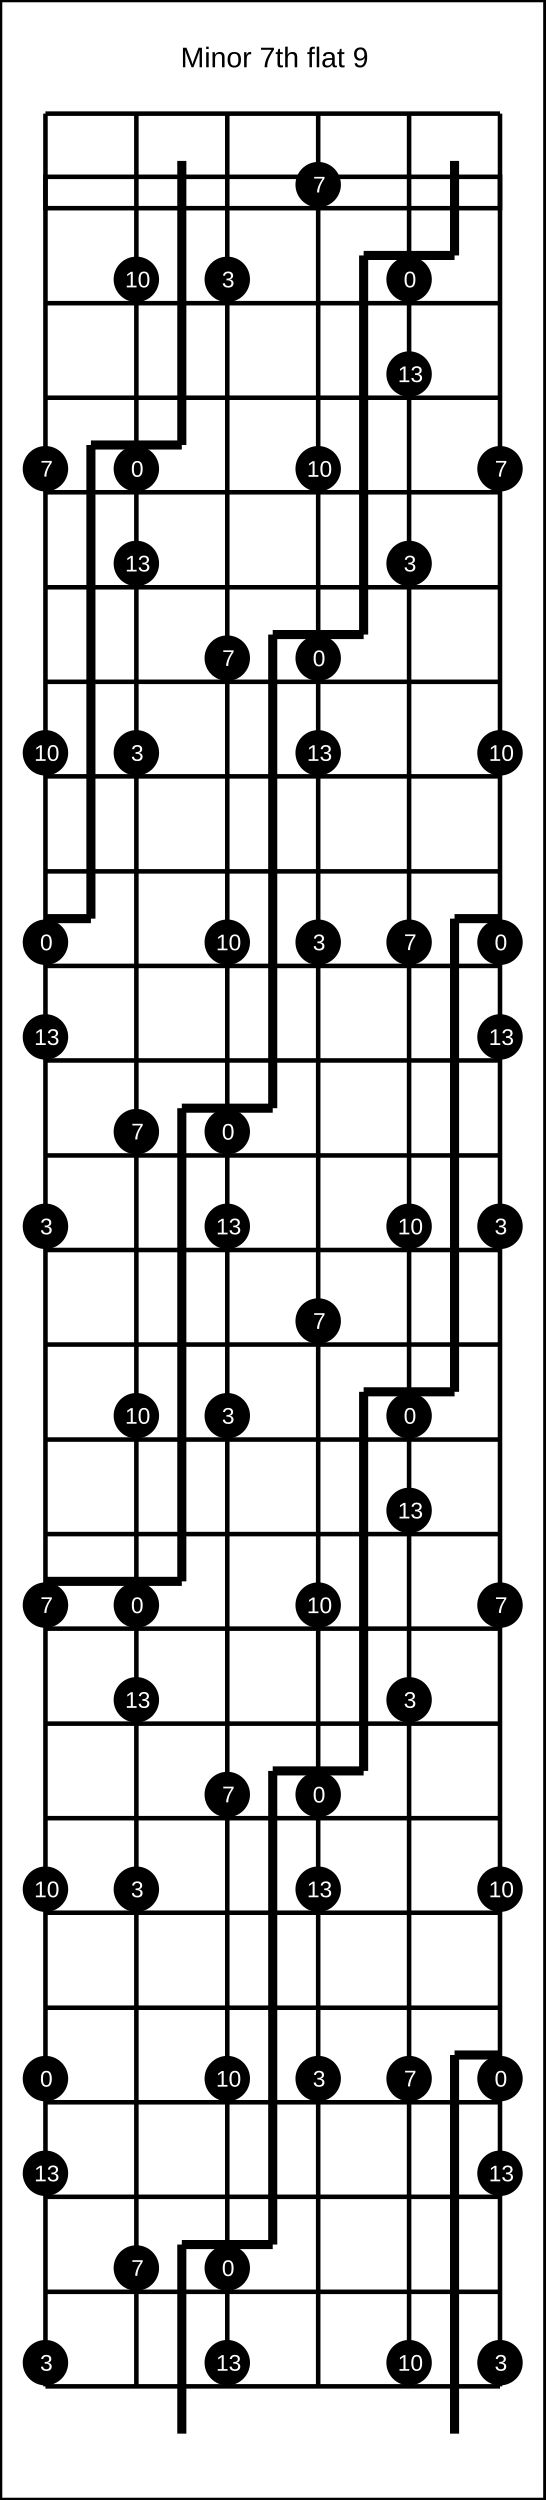
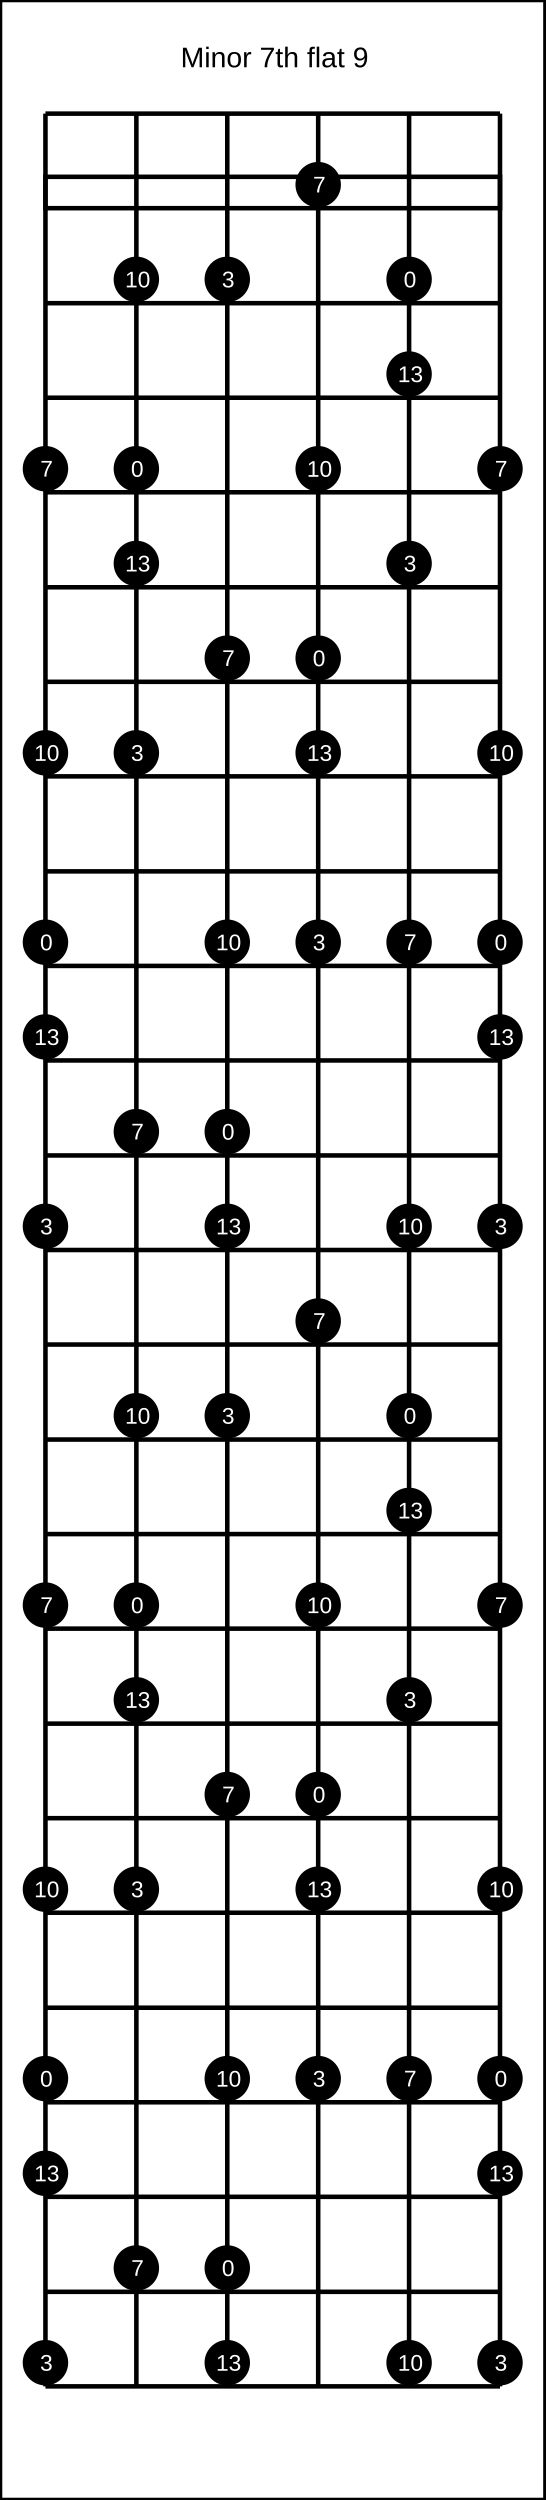
<svg xmlns="http://www.w3.org/2000/svg" xmlns:xlink="http://www.w3.org/1999/xlink" width="240pt" height="1100pt" viewBox="0 0 240 1100" version="1.1">
  <defs>
    <g>
      <symbol overflow="visible" id="glyph0-0">
        <path style="stroke:none;" d="M 1.25 -8.594 L 8.125 -8.594 L 8.125 0 L 1.25 0 Z M 1.719 -8.141 L 1.719 -0.469 L 7.656 -0.469 L 7.656 -8.141 Z M 1.719 -8.141 " />
      </symbol>
      <symbol overflow="visible" id="glyph0-1">
        <path style="stroke:none;" d="M 8.344 0 L 8.344 -5.734 C 8.344 -6.367 8.359 -6.977 8.391 -7.562 C 8.191 -6.832 8.016 -6.266 7.859 -5.859 L 5.641 0 L 4.812 0 L 2.562 -5.859 L 2.219 -6.891 L 2.016 -7.562 L 2.031 -6.891 L 2.062 -5.734 L 2.062 0 L 1.031 0 L 1.031 -8.594 L 2.562 -8.594 L 4.844 -2.641 C 4.926 -2.398 5.004 -2.141 5.078 -1.859 C 5.148 -1.586 5.203 -1.391 5.234 -1.266 C 5.266 -1.43 5.332 -1.68 5.438 -2.016 C 5.539 -2.348 5.609 -2.555 5.641 -2.641 L 7.891 -8.594 L 9.391 -8.594 L 9.391 0 Z M 8.344 0 " />
      </symbol>
      <symbol overflow="visible" id="glyph0-2">
        <path style="stroke:none;" d="M 0.844 -8.016 L 0.844 -9.062 L 1.938 -9.062 L 1.938 -8.016 Z M 0.844 0 L 0.844 -6.609 L 1.938 -6.609 L 1.938 0 Z M 0.844 0 " />
      </symbol>
      <symbol overflow="visible" id="glyph0-3">
        <path style="stroke:none;" d="M 5.031 0 L 5.031 -4.188 C 5.031 -4.625 4.988 -4.961 4.906 -5.203 C 4.82 -5.441 4.688 -5.613 4.5 -5.719 C 4.312 -5.82 4.035 -5.875 3.672 -5.875 C 3.141 -5.875 2.723 -5.691 2.422 -5.328 C 2.117 -4.973 1.969 -4.473 1.969 -3.828 L 1.969 0 L 0.859 0 L 0.859 -5.188 C 0.859 -5.957 0.848 -6.43 0.828 -6.609 L 1.875 -6.609 C 1.875 -6.586 1.875 -6.531 1.875 -6.438 C 1.883 -6.352 1.891 -6.25 1.891 -6.125 C 1.898 -6.008 1.91 -5.789 1.922 -5.469 L 1.938 -5.469 C 2.188 -5.926 2.477 -6.25 2.812 -6.438 C 3.145 -6.625 3.555 -6.719 4.047 -6.719 C 4.773 -6.719 5.305 -6.535 5.641 -6.172 C 5.973 -5.816 6.141 -5.227 6.141 -4.406 L 6.141 0 Z M 5.031 0 " />
      </symbol>
      <symbol overflow="visible" id="glyph0-4">
        <path style="stroke:none;" d="M 6.422 -3.312 C 6.422 -2.156 6.164 -1.289 5.656 -0.719 C 5.156 -0.156 4.422 0.125 3.453 0.125 C 2.484 0.125 1.754 -0.164 1.266 -0.75 C 0.773 -1.344 0.531 -2.195 0.531 -3.312 C 0.531 -5.582 1.516 -6.719 3.484 -6.719 C 4.492 -6.719 5.234 -6.441 5.703 -5.891 C 6.18 -5.336 6.422 -4.477 6.422 -3.312 Z M 5.281 -3.312 C 5.281 -4.219 5.145 -4.879 4.875 -5.297 C 4.602 -5.711 4.145 -5.922 3.5 -5.922 C 2.863 -5.922 2.398 -5.707 2.109 -5.281 C 1.816 -4.863 1.672 -4.207 1.672 -3.312 C 1.672 -2.438 1.812 -1.781 2.094 -1.344 C 2.383 -0.906 2.832 -0.688 3.438 -0.688 C 4.094 -0.688 4.562 -0.895 4.844 -1.312 C 5.133 -1.738 5.281 -2.406 5.281 -3.312 Z M 5.281 -3.312 " />
      </symbol>
      <symbol overflow="visible" id="glyph0-5">
        <path style="stroke:none;" d="M 0.859 0 L 0.859 -5.062 C 0.859 -5.531 0.848 -6.047 0.828 -6.609 L 1.875 -6.609 C 1.906 -5.859 1.922 -5.406 1.922 -5.25 L 1.938 -5.25 C 2.113 -5.82 2.316 -6.207 2.547 -6.406 C 2.773 -6.613 3.098 -6.719 3.516 -6.719 C 3.66 -6.719 3.805 -6.703 3.953 -6.672 L 3.953 -5.656 C 3.805 -5.695 3.613 -5.719 3.375 -5.719 C 2.914 -5.719 2.566 -5.52 2.328 -5.125 C 2.086 -4.738 1.969 -4.176 1.969 -3.438 L 1.969 0 Z M 0.859 0 " />
      </symbol>
      <symbol overflow="visible" id="glyph0-6">
        <path style="stroke:none;" d="" />
      </symbol>
      <symbol overflow="visible" id="glyph0-7">
        <path style="stroke:none;" d="M 6.328 -7.703 C 5.441 -6.359 4.816 -5.305 4.453 -4.547 C 4.098 -3.785 3.828 -3.035 3.641 -2.297 C 3.461 -1.555 3.375 -0.789 3.375 0 L 2.234 0 C 2.234 -1.094 2.461 -2.25 2.922 -3.469 C 3.391 -4.688 4.172 -6.086 5.266 -7.672 L 0.641 -7.672 L 0.641 -8.594 L 6.328 -8.594 Z M 6.328 -7.703 " />
      </symbol>
      <symbol overflow="visible" id="glyph0-8">
        <path style="stroke:none;" d="M 3.375 -0.047 C 3.02 0.047 2.648 0.094 2.266 0.094 C 1.391 0.094 0.953 -0.398 0.953 -1.391 L 0.953 -5.797 L 0.188 -5.797 L 0.188 -6.609 L 1 -6.609 L 1.312 -8.078 L 2.047 -8.078 L 2.047 -6.609 L 3.266 -6.609 L 3.266 -5.797 L 2.047 -5.797 L 2.047 -1.641 C 2.047 -1.316 2.098 -1.094 2.203 -0.969 C 2.305 -0.844 2.488 -0.781 2.75 -0.781 C 2.895 -0.781 3.102 -0.805 3.375 -0.859 Z M 3.375 -0.047 " />
      </symbol>
      <symbol overflow="visible" id="glyph0-9">
        <path style="stroke:none;" d="M 1.938 -5.469 C 2.164 -5.906 2.445 -6.223 2.781 -6.422 C 3.113 -6.617 3.535 -6.719 4.047 -6.719 C 4.766 -6.719 5.289 -6.539 5.625 -6.188 C 5.969 -5.832 6.141 -5.238 6.141 -4.406 L 6.141 0 L 5.031 0 L 5.031 -4.188 C 5.031 -4.656 4.988 -5 4.906 -5.219 C 4.82 -5.445 4.68 -5.613 4.484 -5.719 C 4.285 -5.82 4.016 -5.875 3.672 -5.875 C 3.16 -5.875 2.75 -5.691 2.438 -5.328 C 2.125 -4.973 1.969 -4.492 1.969 -3.891 L 1.969 0 L 0.859 0 L 0.859 -9.062 L 1.969 -9.062 L 1.969 -6.703 C 1.969 -6.453 1.957 -6.191 1.938 -5.922 C 1.926 -5.66 1.922 -5.508 1.922 -5.469 Z M 1.938 -5.469 " />
      </symbol>
      <symbol overflow="visible" id="glyph0-10">
        <path style="stroke:none;" d="M 2.203 -5.797 L 2.203 0 L 1.109 0 L 1.109 -5.797 L 0.172 -5.797 L 0.172 -6.609 L 1.109 -6.609 L 1.109 -7.344 C 1.109 -7.945 1.238 -8.379 1.5 -8.641 C 1.758 -8.91 2.164 -9.047 2.719 -9.047 C 3.02 -9.047 3.273 -9.02 3.484 -8.969 L 3.484 -8.141 C 3.305 -8.172 3.145 -8.188 3 -8.188 C 2.719 -8.188 2.516 -8.113 2.391 -7.969 C 2.266 -7.82 2.203 -7.566 2.203 -7.203 L 2.203 -6.609 L 3.484 -6.609 L 3.484 -5.797 Z M 2.203 -5.797 " />
      </symbol>
      <symbol overflow="visible" id="glyph0-11">
        <path style="stroke:none;" d="M 0.844 0 L 0.844 -9.062 L 1.938 -9.062 L 1.938 0 Z M 0.844 0 " />
      </symbol>
      <symbol overflow="visible" id="glyph0-12">
        <path style="stroke:none;" d="M 2.531 0.125 C 1.863 0.125 1.363 -0.047 1.031 -0.391 C 0.695 -0.742 0.531 -1.227 0.531 -1.844 C 0.531 -2.531 0.754 -3.055 1.203 -3.422 C 1.648 -3.785 2.375 -3.977 3.375 -4 L 4.859 -4.031 L 4.859 -4.391 C 4.859 -4.922 4.742 -5.301 4.516 -5.531 C 4.297 -5.77 3.941 -5.891 3.453 -5.891 C 2.953 -5.891 2.586 -5.805 2.359 -5.641 C 2.141 -5.473 2.008 -5.207 1.969 -4.844 L 0.828 -4.938 C 1.016 -6.125 1.895 -6.719 3.469 -6.719 C 4.301 -6.719 4.926 -6.523 5.344 -6.141 C 5.758 -5.766 5.969 -5.219 5.969 -4.5 L 5.969 -1.656 C 5.969 -1.332 6.008 -1.086 6.094 -0.922 C 6.188 -0.754 6.352 -0.672 6.594 -0.672 C 6.695 -0.672 6.816 -0.688 6.953 -0.719 L 6.953 -0.031 C 6.672 0.031 6.391 0.062 6.109 0.062 C 5.703 0.062 5.406 -0.039 5.219 -0.25 C 5.031 -0.469 4.926 -0.805 4.906 -1.266 L 4.859 -1.266 C 4.578 -0.754 4.25 -0.395 3.875 -0.188 C 3.508 0.02 3.062 0.125 2.531 0.125 Z M 2.781 -0.703 C 3.176 -0.703 3.531 -0.789 3.844 -0.969 C 4.164 -1.156 4.414 -1.406 4.594 -1.719 C 4.77 -2.039 4.859 -2.375 4.859 -2.719 L 4.859 -3.266 L 3.656 -3.234 C 3.145 -3.223 2.754 -3.172 2.484 -3.078 C 2.223 -2.984 2.02 -2.832 1.875 -2.625 C 1.727 -2.414 1.656 -2.148 1.656 -1.828 C 1.656 -1.461 1.75 -1.18 1.938 -0.984 C 2.133 -0.797 2.414 -0.703 2.781 -0.703 Z M 2.781 -0.703 " />
      </symbol>
      <symbol overflow="visible" id="glyph0-13">
        <path style="stroke:none;" d="M 6.359 -4.469 C 6.359 -3 6.086 -1.863 5.547 -1.062 C 5.016 -0.27 4.25 0.125 3.25 0.125 C 2.57 0.125 2.031 -0.016 1.625 -0.297 C 1.227 -0.578 0.941 -1.035 0.766 -1.672 L 1.812 -1.844 C 2.031 -1.125 2.516 -0.766 3.266 -0.766 C 3.898 -0.766 4.391 -1.055 4.734 -1.641 C 5.078 -2.223 5.258 -3.062 5.281 -4.156 C 5.113 -3.781 4.832 -3.484 4.438 -3.266 C 4.039 -3.047 3.609 -2.938 3.141 -2.938 C 2.367 -2.938 1.75 -3.195 1.281 -3.719 C 0.82 -4.25 0.594 -4.953 0.594 -5.828 C 0.594 -6.734 0.844 -7.441 1.344 -7.953 C 1.844 -8.473 2.547 -8.734 3.453 -8.734 C 4.41 -8.734 5.133 -8.379 5.625 -7.672 C 6.113 -6.961 6.359 -5.895 6.359 -4.469 Z M 5.156 -5.531 C 5.156 -6.227 5 -6.785 4.688 -7.203 C 4.375 -7.629 3.945 -7.844 3.406 -7.844 C 2.883 -7.844 2.469 -7.66 2.156 -7.297 C 1.852 -6.93 1.703 -6.441 1.703 -5.828 C 1.703 -5.203 1.852 -4.707 2.156 -4.344 C 2.469 -3.977 2.883 -3.797 3.406 -3.797 C 3.719 -3.797 4.008 -3.867 4.281 -4.016 C 4.551 -4.16 4.766 -4.363 4.922 -4.625 C 5.078 -4.895 5.156 -5.195 5.156 -5.531 Z M 5.156 -5.531 " />
      </symbol>
      <symbol overflow="visible" id="glyph1-0">
        <path style="stroke:none;" d="M 1 -6.875 L 6.5 -6.875 L 6.5 0 L 1 0 Z M 1.375 -6.516 L 1.375 -0.375 L 6.125 -0.375 L 6.125 -6.516 Z M 1.375 -6.516 " />
      </symbol>
      <symbol overflow="visible" id="glyph1-1">
        <path style="stroke:none;" d="M 5.172 -3.438 C 5.172 -2.289 4.969 -1.414 4.562 -0.812 C 4.156 -0.207 3.555 0.094 2.766 0.094 C 1.973 0.094 1.379 -0.203 0.984 -0.797 C 0.586 -1.398 0.391 -2.281 0.391 -3.438 C 0.391 -4.625 0.582 -5.508 0.969 -6.094 C 1.352 -6.688 1.961 -6.984 2.797 -6.984 C 3.609 -6.984 4.207 -6.688 4.594 -6.094 C 4.977 -5.5 5.172 -4.613 5.172 -3.438 Z M 4.281 -3.438 C 4.281 -4.438 4.164 -5.156 3.938 -5.594 C 3.707 -6.039 3.328 -6.266 2.797 -6.266 C 2.254 -6.266 1.863 -6.047 1.625 -5.609 C 1.395 -5.172 1.281 -4.445 1.281 -3.438 C 1.281 -2.469 1.398 -1.754 1.641 -1.297 C 1.879 -0.848 2.258 -0.625 2.781 -0.625 C 3.301 -0.625 3.68 -0.852 3.922 -1.312 C 4.16 -1.77 4.281 -2.477 4.281 -3.438 Z M 4.281 -3.438 " />
      </symbol>
      <symbol overflow="visible" id="glyph1-2">
        <path style="stroke:none;" d="M 5.125 -1.906 C 5.125 -1.27 4.922 -0.773 4.516 -0.422 C 4.109 -0.078 3.531 0.094 2.781 0.094 C 2.094 0.094 1.539 -0.062 1.125 -0.375 C 0.707 -0.688 0.457 -1.148 0.375 -1.766 L 1.297 -1.844 C 1.41 -1.031 1.906 -0.625 2.781 -0.625 C 3.227 -0.625 3.578 -0.734 3.828 -0.953 C 4.078 -1.172 4.203 -1.492 4.203 -1.922 C 4.203 -2.297 4.055 -2.586 3.766 -2.797 C 3.484 -3.016 3.07 -3.125 2.531 -3.125 L 2.031 -3.125 L 2.031 -3.875 L 2.516 -3.875 C 2.992 -3.875 3.363 -3.977 3.625 -4.188 C 3.895 -4.406 4.031 -4.695 4.031 -5.062 C 4.031 -5.438 3.922 -5.727 3.703 -5.938 C 3.484 -6.156 3.16 -6.266 2.734 -6.266 C 2.348 -6.266 2.035 -6.164 1.797 -5.969 C 1.555 -5.77 1.414 -5.488 1.375 -5.125 L 0.5 -5.188 C 0.562 -5.75 0.789 -6.188 1.188 -6.5 C 1.594 -6.82 2.113 -6.984 2.75 -6.984 C 3.438 -6.984 3.973 -6.82 4.359 -6.5 C 4.742 -6.176 4.938 -5.727 4.938 -5.156 C 4.938 -4.719 4.812 -4.359 4.562 -4.078 C 4.312 -3.805 3.953 -3.625 3.484 -3.531 L 3.484 -3.516 C 4.004 -3.453 4.406 -3.273 4.688 -2.984 C 4.977 -2.703 5.125 -2.344 5.125 -1.906 Z M 5.125 -1.906 " />
      </symbol>
      <symbol overflow="visible" id="glyph1-3">
        <path style="stroke:none;" d="M 5.062 -6.172 C 4.352 -5.098 3.852 -4.254 3.562 -3.641 C 3.281 -3.035 3.066 -2.438 2.922 -1.844 C 2.773 -1.25 2.703 -0.633 2.703 0 L 1.781 0 C 1.781 -0.875 1.969 -1.797 2.344 -2.766 C 2.719 -3.742 3.336 -4.867 4.203 -6.141 L 0.516 -6.141 L 0.516 -6.875 L 5.062 -6.875 Z M 5.062 -6.172 " />
      </symbol>
      <symbol overflow="visible" id="glyph1-4">
        <path style="stroke:none;" d="M 0.766 0 L 0.766 -0.75 L 2.516 -0.75 L 2.516 -6.047 L 0.969 -4.938 L 0.969 -5.766 L 2.594 -6.875 L 3.406 -6.875 L 3.406 -0.75 L 5.078 -0.75 L 5.078 0 Z M 0.766 0 " />
      </symbol>
    </g>
  </defs>
-   <g id="surface71">
+   <g id="surface86">
    <path style="fill:none;stroke-width:0.01;stroke-linecap:butt;stroke-linejoin:miter;stroke:rgb(0%,0%,0%);stroke-opacity:1;stroke-miterlimit:10;" d="M 0 0 L 1.2 0 L 1.2 5.5 L 0 5.5 Z M 0 0 " transform="matrix(200,0,0,200,0,0)" />
    <g style="fill:rgb(0%,0%,0%);fill-opacity:1;">
      <use xlink:href="#glyph0-1" x="79.469" y="29.59" />
      <use xlink:href="#glyph0-2" x="89.881" y="29.59" />
      <use xlink:href="#glyph0-3" x="92.658" y="29.59" />
      <use xlink:href="#glyph0-4" x="99.61" y="29.59" />
      <use xlink:href="#glyph0-5" x="106.562" y="29.59" />
      <use xlink:href="#glyph0-6" x="110.725" y="29.59" />
      <use xlink:href="#glyph0-7" x="114.198" y="29.59" />
      <use xlink:href="#glyph0-8" x="121.15" y="29.59" />
      <use xlink:href="#glyph0-9" x="124.623" y="29.59" />
      <use xlink:href="#glyph0-6" x="131.574" y="29.59" />
      <use xlink:href="#glyph0-10" x="135.047" y="29.59" />
      <use xlink:href="#glyph0-11" x="138.52" y="29.59" />
      <use xlink:href="#glyph0-12" x="141.297" y="29.59" />
      <use xlink:href="#glyph0-8" x="148.249" y="29.59" />
      <use xlink:href="#glyph0-6" x="151.722" y="29.59" />
      <use xlink:href="#glyph0-13" x="155.195" y="29.59" />
    </g>
    <path style="fill:none;stroke-width:0.01;stroke-linecap:butt;stroke-linejoin:miter;stroke:rgb(100%,100%,100%);stroke-opacity:1;stroke-miterlimit:10;" d="M 0 0 L 1 0 L 1 5 L 0 5 Z M 0 0 " transform="matrix(200,0,0,200,20,50)" />
    <path style="fill:none;stroke-width:0.01;stroke-linecap:butt;stroke-linejoin:miter;stroke:rgb(0%,0%,0%);stroke-opacity:1;stroke-miterlimit:10;" d="M 0 0.139 L 1 0.139 L 1 0.208 L 0 0.208 Z M 0 0 L 1 0 M 0 0.208 L 1 0.208 M 0 0.417 L 1 0.417 M 0 0.625 L 1 0.625 M 0 0.833 L 1 0.833 M 0 1.042 L 1 1.042 M 0 1.25 L 1 1.25 M 0 1.458 L 1 1.458 M 0 1.667 L 1 1.667 M 0 1.875 L 1 1.875 M 0 2.083 L 1 2.083 M 0 2.292 L 1 2.292 M 0 2.5 L 1 2.5 M 0 2.708 L 1 2.708 M 0 2.917 L 1 2.917 M 0 3.125 L 1 3.125 M 0 3.333 L 1 3.333 M 0 3.542 L 1 3.542 M 0 3.75 L 1 3.75 M 0 3.958 L 1 3.958 M 0 4.167 L 1 4.167 M 0 4.375 L 1 4.375 M 0 4.583 L 1 4.583 M 0 4.792 L 1 4.792 M 0 5 L 1 5 " transform="matrix(200,0,0,200,20,50)" />
    <path style="fill:none;stroke-width:0.01;stroke-linecap:butt;stroke-linejoin:miter;stroke:rgb(0%,0%,0%);stroke-opacity:1;stroke-miterlimit:10;" d="M 0 0 L 0 5 M 0.2 0 L 0.2 5 M 0.4 0 L 0.4 5 M 0.6 0 L 0.6 5 M 0.8 0 L 0.8 5 M 1 0 L 1 5 " transform="matrix(200,0,0,200,20,50)" />
-     <path style="fill:none;stroke-width:0.02;stroke-linecap:butt;stroke-linejoin:miter;stroke:rgb(0%,0%,0%);stroke-opacity:1;stroke-miterlimit:10;" d="M 0.3 0.104 L 0.3 0.312 M 0.3 0.312 L 0.3 0.521 M 0.3 0.521 L 0.3 0.729 M 0.3 0.729 L 0.1 0.729 M 0.1 0.729 L 0.1 0.938 M 0.1 0.938 L 0.1 1.146 M 0.1 1.146 L 0.1 1.354 M 0.1 1.354 L 0.1 1.562 M 0.1 1.562 L 0.1 1.771 M 0.1 1.771 L 0 1.771 M 0 1.771 " transform="matrix(200,0,0,200,20,50)" />
-     <path style="fill:none;stroke-width:0.02;stroke-linecap:butt;stroke-linejoin:miter;stroke:rgb(0%,0%,0%);stroke-opacity:1;stroke-miterlimit:10;" d="M 0.9 0.104 L 0.9 0.312 M 0.9 0.312 L 0.7 0.312 M 0.7 0.312 L 0.7 1.146 M 0.7 1.146 L 0.5 1.146 M 0.5 1.146 L 0.5 2.188 M 0.5 2.188 L 0.3 2.188 M 0.3 2.188 L 0.3 3.229 M 0.3 3.229 L 0.1 3.229 M 0.1 3.229 L 0 3.229 M 0 3.229 " transform="matrix(200,0,0,200,20,50)" />
-     <path style="fill:none;stroke-width:0.02;stroke-linecap:butt;stroke-linejoin:miter;stroke:rgb(0%,0%,0%);stroke-opacity:1;stroke-miterlimit:10;" d="M 1 1.771 L 0.9 1.771 M 0.9 1.771 L 0.9 2.812 M 0.9 2.812 L 0.7 2.812 M 0.7 2.812 L 0.7 3.646 M 0.7 3.646 L 0.5 3.646 M 0.5 3.646 L 0.5 4.688 M 0.5 4.688 L 0.3 4.688 M 0.3 4.688 L 0.3 5.104 M 0.3 5.104 " transform="matrix(200,0,0,200,20,50)" />
-     <path style="fill:none;stroke-width:0.02;stroke-linecap:butt;stroke-linejoin:miter;stroke:rgb(0%,0%,0%);stroke-opacity:1;stroke-miterlimit:10;" d="M 1 4.271 L 0.9 4.271 M 0.9 4.271 L 0.9 5.104 M 0.9 5.104 " transform="matrix(200,0,0,200,20,50)" />
    <path style=" stroke:none;fill-rule:nonzero;fill:rgb(0%,0%,0%);fill-opacity:1;" d="M 30 414.582 C 30 420.105 25.523 424.582 20 424.582 C 14.477 424.582 10 420.105 10 414.582 C 10 409.059 14.477 404.582 20 404.582 C 25.523 404.582 30 409.059 30 414.582 " />
    <g style="fill:rgb(100%,100%,100%);fill-opacity:1;">
      <use xlink:href="#glyph1-1" x="17.609" y="418.125" />
    </g>
    <path style=" stroke:none;fill-rule:nonzero;fill:rgb(0%,0%,0%);fill-opacity:1;" d="M 23.172 418.125 L 30 914.582 C 30 920.105 25.523 924.582 20 924.582 C 14.477 924.582 10 920.105 10 914.582 C 10 909.059 14.477 904.582 20 904.582 C 25.523 904.582 30 909.059 30 914.582 " />
    <g style="fill:rgb(100%,100%,100%);fill-opacity:1;">
      <use xlink:href="#glyph1-1" x="17.609" y="918.125" />
    </g>
    <path style=" stroke:none;fill-rule:nonzero;fill:rgb(0%,0%,0%);fill-opacity:1;" d="M 23.172 918.125 L 70 206.25 C 70 211.773 65.523 216.25 60 216.25 C 54.477 216.25 50 211.773 50 206.25 C 50 200.727 54.477 196.25 60 196.25 C 65.523 196.25 70 200.727 70 206.25 " />
    <g style="fill:rgb(100%,100%,100%);fill-opacity:1;">
      <use xlink:href="#glyph1-1" x="57.609" y="209.789" />
    </g>
    <path style=" stroke:none;fill-rule:nonzero;fill:rgb(0%,0%,0%);fill-opacity:1;" d="M 63.172 209.789 L 70 706.25 C 70 711.773 65.523 716.25 60 716.25 C 54.477 716.25 50 711.773 50 706.25 C 50 700.727 54.477 696.25 60 696.25 C 65.523 696.25 70 700.727 70 706.25 " />
    <g style="fill:rgb(100%,100%,100%);fill-opacity:1;">
      <use xlink:href="#glyph1-1" x="57.609" y="709.789" />
    </g>
    <path style=" stroke:none;fill-rule:nonzero;fill:rgb(0%,0%,0%);fill-opacity:1;" d="M 63.172 709.789 L 110 497.918 C 110 503.441 105.523 507.918 100 507.918 C 94.477 507.918 90 503.441 90 497.918 C 90 492.395 94.477 487.918 100 487.918 C 105.523 487.918 110 492.395 110 497.918 " />
    <g style="fill:rgb(100%,100%,100%);fill-opacity:1;">
      <use xlink:href="#glyph1-1" x="97.609" y="501.457" />
    </g>
    <path style=" stroke:none;fill-rule:nonzero;fill:rgb(0%,0%,0%);fill-opacity:1;" d="M 103.172 501.457 L 110 997.918 C 110 1003.441 105.523 1007.918 100 1007.918 C 94.477 1007.918 90 1003.441 90 997.918 C 90 992.395 94.477 987.918 100 987.918 C 105.523 987.918 110 992.395 110 997.918 " />
    <g style="fill:rgb(100%,100%,100%);fill-opacity:1;">
      <use xlink:href="#glyph1-1" x="97.609" y="1001.457" />
    </g>
    <path style=" stroke:none;fill-rule:nonzero;fill:rgb(0%,0%,0%);fill-opacity:1;" d="M 103.172 1001.457 L 150 289.582 C 150 295.105 145.523 299.582 140 299.582 C 134.477 299.582 130 295.105 130 289.582 C 130 284.059 134.477 279.582 140 279.582 C 145.523 279.582 150 284.059 150 289.582 " />
    <g style="fill:rgb(100%,100%,100%);fill-opacity:1;">
      <use xlink:href="#glyph1-1" x="137.609" y="293.125" />
    </g>
    <path style=" stroke:none;fill-rule:nonzero;fill:rgb(0%,0%,0%);fill-opacity:1;" d="M 143.172 293.125 L 150 789.582 C 150 795.105 145.523 799.582 140 799.582 C 134.477 799.582 130 795.105 130 789.582 C 130 784.059 134.477 779.582 140 779.582 C 145.523 779.582 150 784.059 150 789.582 " />
    <g style="fill:rgb(100%,100%,100%);fill-opacity:1;">
      <use xlink:href="#glyph1-1" x="137.609" y="793.125" />
    </g>
    <path style=" stroke:none;fill-rule:nonzero;fill:rgb(0%,0%,0%);fill-opacity:1;" d="M 143.172 793.125 L 190 122.918 C 190 128.441 185.523 132.918 180 132.918 C 174.477 132.918 170 128.441 170 122.918 C 170 117.395 174.477 112.918 180 112.918 C 185.523 112.918 190 117.395 190 122.918 " />
    <g style="fill:rgb(100%,100%,100%);fill-opacity:1;">
      <use xlink:href="#glyph1-1" x="177.609" y="126.457" />
    </g>
    <path style=" stroke:none;fill-rule:nonzero;fill:rgb(0%,0%,0%);fill-opacity:1;" d="M 183.172 126.457 L 190 622.918 C 190 628.441 185.523 632.918 180 632.918 C 174.477 632.918 170 628.441 170 622.918 C 170 617.395 174.477 612.918 180 612.918 C 185.523 612.918 190 617.395 190 622.918 " />
    <g style="fill:rgb(100%,100%,100%);fill-opacity:1;">
      <use xlink:href="#glyph1-1" x="177.609" y="626.457" />
    </g>
    <path style=" stroke:none;fill-rule:nonzero;fill:rgb(0%,0%,0%);fill-opacity:1;" d="M 183.172 626.457 L 230 414.582 C 230 420.105 225.523 424.582 220 424.582 C 214.477 424.582 210 420.105 210 414.582 C 210 409.059 214.477 404.582 220 404.582 C 225.523 404.582 230 409.059 230 414.582 " />
    <g style="fill:rgb(100%,100%,100%);fill-opacity:1;">
      <use xlink:href="#glyph1-1" x="217.609" y="418.125" />
    </g>
    <path style=" stroke:none;fill-rule:nonzero;fill:rgb(0%,0%,0%);fill-opacity:1;" d="M 223.172 418.125 L 230 914.582 C 230 920.105 225.523 924.582 220 924.582 C 214.477 924.582 210 920.105 210 914.582 C 210 909.059 214.477 904.582 220 904.582 C 225.523 904.582 230 909.059 230 914.582 " />
    <g style="fill:rgb(100%,100%,100%);fill-opacity:1;">
      <use xlink:href="#glyph1-1" x="217.609" y="918.125" />
    </g>
    <path style=" stroke:none;fill-rule:nonzero;fill:rgb(0%,0%,0%);fill-opacity:1;" d="M 223.172 918.125 L 30 539.582 C 30 545.105 25.523 549.582 20 549.582 C 14.477 549.582 10 545.105 10 539.582 C 10 534.059 14.477 529.582 20 529.582 C 25.523 529.582 30 534.059 30 539.582 " />
    <g style="fill:rgb(100%,100%,100%);fill-opacity:1;">
      <use xlink:href="#glyph1-2" x="17.629" y="543.125" />
    </g>
    <path style=" stroke:none;fill-rule:nonzero;fill:rgb(0%,0%,0%);fill-opacity:1;" d="M 23.191 543.125 L 30 1039.582 C 30 1045.105 25.523 1049.582 20 1049.582 C 14.477 1049.582 10 1045.105 10 1039.582 C 10 1034.059 14.477 1029.582 20 1029.582 C 25.523 1029.582 30 1034.059 30 1039.582 " />
    <g style="fill:rgb(100%,100%,100%);fill-opacity:1;">
      <use xlink:href="#glyph1-2" x="17.629" y="1043.125" />
    </g>
    <path style=" stroke:none;fill-rule:nonzero;fill:rgb(0%,0%,0%);fill-opacity:1;" d="M 23.191 1043.125 L 70 331.25 C 70 336.773 65.523 341.25 60 341.25 C 54.477 341.25 50 336.773 50 331.25 C 50 325.727 54.477 321.25 60 321.25 C 65.523 321.25 70 325.727 70 331.25 " />
    <g style="fill:rgb(100%,100%,100%);fill-opacity:1;">
      <use xlink:href="#glyph1-2" x="57.629" y="334.789" />
    </g>
    <path style=" stroke:none;fill-rule:nonzero;fill:rgb(0%,0%,0%);fill-opacity:1;" d="M 63.191 334.789 L 70 831.25 C 70 836.773 65.523 841.25 60 841.25 C 54.477 841.25 50 836.773 50 831.25 C 50 825.727 54.477 821.25 60 821.25 C 65.523 821.25 70 825.727 70 831.25 " />
    <g style="fill:rgb(100%,100%,100%);fill-opacity:1;">
      <use xlink:href="#glyph1-2" x="57.629" y="834.789" />
    </g>
    <path style=" stroke:none;fill-rule:nonzero;fill:rgb(0%,0%,0%);fill-opacity:1;" d="M 63.191 834.789 L 110 122.918 C 110 128.441 105.523 132.918 100 132.918 C 94.477 132.918 90 128.441 90 122.918 C 90 117.395 94.477 112.918 100 112.918 C 105.523 112.918 110 117.395 110 122.918 " />
    <g style="fill:rgb(100%,100%,100%);fill-opacity:1;">
      <use xlink:href="#glyph1-2" x="97.629" y="126.457" />
    </g>
    <path style=" stroke:none;fill-rule:nonzero;fill:rgb(0%,0%,0%);fill-opacity:1;" d="M 103.191 126.457 L 110 622.918 C 110 628.441 105.523 632.918 100 632.918 C 94.477 632.918 90 628.441 90 622.918 C 90 617.395 94.477 612.918 100 612.918 C 105.523 612.918 110 617.395 110 622.918 " />
    <g style="fill:rgb(100%,100%,100%);fill-opacity:1;">
      <use xlink:href="#glyph1-2" x="97.629" y="626.457" />
    </g>
    <path style=" stroke:none;fill-rule:nonzero;fill:rgb(0%,0%,0%);fill-opacity:1;" d="M 103.191 626.457 L 150 414.582 C 150 420.105 145.523 424.582 140 424.582 C 134.477 424.582 130 420.105 130 414.582 C 130 409.059 134.477 404.582 140 404.582 C 145.523 404.582 150 409.059 150 414.582 " />
    <g style="fill:rgb(100%,100%,100%);fill-opacity:1;">
      <use xlink:href="#glyph1-2" x="137.629" y="418.125" />
    </g>
    <path style=" stroke:none;fill-rule:nonzero;fill:rgb(0%,0%,0%);fill-opacity:1;" d="M 143.191 418.125 L 150 914.582 C 150 920.105 145.523 924.582 140 924.582 C 134.477 924.582 130 920.105 130 914.582 C 130 909.059 134.477 904.582 140 904.582 C 145.523 904.582 150 909.059 150 914.582 " />
    <g style="fill:rgb(100%,100%,100%);fill-opacity:1;">
      <use xlink:href="#glyph1-2" x="137.629" y="918.125" />
    </g>
    <path style=" stroke:none;fill-rule:nonzero;fill:rgb(0%,0%,0%);fill-opacity:1;" d="M 143.191 918.125 L 190 247.918 C 190 253.441 185.523 257.918 180 257.918 C 174.477 257.918 170 253.441 170 247.918 C 170 242.395 174.477 237.918 180 237.918 C 185.523 237.918 190 242.395 190 247.918 " />
    <g style="fill:rgb(100%,100%,100%);fill-opacity:1;">
      <use xlink:href="#glyph1-2" x="177.629" y="251.457" />
    </g>
    <path style=" stroke:none;fill-rule:nonzero;fill:rgb(0%,0%,0%);fill-opacity:1;" d="M 183.191 251.457 L 190 747.918 C 190 753.441 185.523 757.918 180 757.918 C 174.477 757.918 170 753.441 170 747.918 C 170 742.395 174.477 737.918 180 737.918 C 185.523 737.918 190 742.395 190 747.918 " />
    <g style="fill:rgb(100%,100%,100%);fill-opacity:1;">
      <use xlink:href="#glyph1-2" x="177.629" y="751.457" />
    </g>
    <path style=" stroke:none;fill-rule:nonzero;fill:rgb(0%,0%,0%);fill-opacity:1;" d="M 183.191 751.457 L 230 539.582 C 230 545.105 225.523 549.582 220 549.582 C 214.477 549.582 210 545.105 210 539.582 C 210 534.059 214.477 529.582 220 529.582 C 225.523 529.582 230 534.059 230 539.582 " />
    <g style="fill:rgb(100%,100%,100%);fill-opacity:1;">
      <use xlink:href="#glyph1-2" x="217.629" y="543.125" />
    </g>
    <path style=" stroke:none;fill-rule:nonzero;fill:rgb(0%,0%,0%);fill-opacity:1;" d="M 223.191 543.125 L 230 1039.582 C 230 1045.105 225.523 1049.582 220 1049.582 C 214.477 1049.582 210 1045.105 210 1039.582 C 210 1034.059 214.477 1029.582 220 1029.582 C 225.523 1029.582 230 1034.059 230 1039.582 " />
    <g style="fill:rgb(100%,100%,100%);fill-opacity:1;">
      <use xlink:href="#glyph1-2" x="217.629" y="1043.125" />
    </g>
    <path style=" stroke:none;fill-rule:nonzero;fill:rgb(0%,0%,0%);fill-opacity:1;" d="M 223.191 1043.125 L 30 206.25 C 30 211.773 25.523 216.25 20 216.25 C 14.477 216.25 10 211.773 10 206.25 C 10 200.727 14.477 196.25 20 196.25 C 25.523 196.25 30 200.727 30 206.25 " />
    <g style="fill:rgb(100%,100%,100%);fill-opacity:1;">
      <use xlink:href="#glyph1-3" x="17.727" y="209.691" />
    </g>
    <path style=" stroke:none;fill-rule:nonzero;fill:rgb(0%,0%,0%);fill-opacity:1;" d="M 23.289 209.691 L 30 706.25 C 30 711.773 25.523 716.25 20 716.25 C 14.477 716.25 10 711.773 10 706.25 C 10 700.727 14.477 696.25 20 696.25 C 25.523 696.25 30 700.727 30 706.25 " />
    <g style="fill:rgb(100%,100%,100%);fill-opacity:1;">
      <use xlink:href="#glyph1-3" x="17.727" y="709.691" />
    </g>
    <path style=" stroke:none;fill-rule:nonzero;fill:rgb(0%,0%,0%);fill-opacity:1;" d="M 23.289 709.691 L 70 497.918 C 70 503.441 65.523 507.918 60 507.918 C 54.477 507.918 50 503.441 50 497.918 C 50 492.395 54.477 487.918 60 487.918 C 65.523 487.918 70 492.395 70 497.918 " />
    <g style="fill:rgb(100%,100%,100%);fill-opacity:1;">
      <use xlink:href="#glyph1-3" x="57.727" y="501.355" />
    </g>
    <path style=" stroke:none;fill-rule:nonzero;fill:rgb(0%,0%,0%);fill-opacity:1;" d="M 63.289 501.355 L 70 997.918 C 70 1003.441 65.523 1007.918 60 1007.918 C 54.477 1007.918 50 1003.441 50 997.918 C 50 992.395 54.477 987.918 60 987.918 C 65.523 987.918 70 992.395 70 997.918 " />
    <g style="fill:rgb(100%,100%,100%);fill-opacity:1;">
      <use xlink:href="#glyph1-3" x="57.727" y="1001.355" />
    </g>
    <path style=" stroke:none;fill-rule:nonzero;fill:rgb(0%,0%,0%);fill-opacity:1;" d="M 63.289 1001.355 L 110 289.582 C 110 295.105 105.523 299.582 100 299.582 C 94.477 299.582 90 295.105 90 289.582 C 90 284.059 94.477 279.582 100 279.582 C 105.523 279.582 110 284.059 110 289.582 " />
    <g style="fill:rgb(100%,100%,100%);fill-opacity:1;">
      <use xlink:href="#glyph1-3" x="97.727" y="293.023" />
    </g>
    <path style=" stroke:none;fill-rule:nonzero;fill:rgb(0%,0%,0%);fill-opacity:1;" d="M 103.289 293.023 L 110 789.582 C 110 795.105 105.523 799.582 100 799.582 C 94.477 799.582 90 795.105 90 789.582 C 90 784.059 94.477 779.582 100 779.582 C 105.523 779.582 110 784.059 110 789.582 " />
    <g style="fill:rgb(100%,100%,100%);fill-opacity:1;">
      <use xlink:href="#glyph1-3" x="97.727" y="793.023" />
    </g>
    <path style=" stroke:none;fill-rule:nonzero;fill:rgb(0%,0%,0%);fill-opacity:1;" d="M 103.289 793.023 L 150 81.25 C 150 86.773 145.523 91.25 140 91.25 C 134.477 91.25 130 86.773 130 81.25 C 130 75.727 134.477 71.25 140 71.25 C 145.523 71.25 150 75.727 150 81.25 " />
    <g style="fill:rgb(100%,100%,100%);fill-opacity:1;">
      <use xlink:href="#glyph1-3" x="137.727" y="84.691" />
    </g>
    <path style=" stroke:none;fill-rule:nonzero;fill:rgb(0%,0%,0%);fill-opacity:1;" d="M 143.289 84.691 L 150 581.25 C 150 586.773 145.523 591.25 140 591.25 C 134.477 591.25 130 586.773 130 581.25 C 130 575.727 134.477 571.25 140 571.25 C 145.523 571.25 150 575.727 150 581.25 " />
    <g style="fill:rgb(100%,100%,100%);fill-opacity:1;">
      <use xlink:href="#glyph1-3" x="137.727" y="584.691" />
    </g>
    <path style=" stroke:none;fill-rule:nonzero;fill:rgb(0%,0%,0%);fill-opacity:1;" d="M 143.289 584.691 L 190 414.582 C 190 420.105 185.523 424.582 180 424.582 C 174.477 424.582 170 420.105 170 414.582 C 170 409.059 174.477 404.582 180 404.582 C 185.523 404.582 190 409.059 190 414.582 " />
    <g style="fill:rgb(100%,100%,100%);fill-opacity:1;">
      <use xlink:href="#glyph1-3" x="177.727" y="418.023" />
    </g>
    <path style=" stroke:none;fill-rule:nonzero;fill:rgb(0%,0%,0%);fill-opacity:1;" d="M 183.289 418.023 L 190 914.582 C 190 920.105 185.523 924.582 180 924.582 C 174.477 924.582 170 920.105 170 914.582 C 170 909.059 174.477 904.582 180 904.582 C 185.523 904.582 190 909.059 190 914.582 " />
    <g style="fill:rgb(100%,100%,100%);fill-opacity:1;">
      <use xlink:href="#glyph1-3" x="177.727" y="918.023" />
    </g>
    <path style=" stroke:none;fill-rule:nonzero;fill:rgb(0%,0%,0%);fill-opacity:1;" d="M 183.289 918.023 L 230 206.25 C 230 211.773 225.523 216.25 220 216.25 C 214.477 216.25 210 211.773 210 206.25 C 210 200.727 214.477 196.25 220 196.25 C 225.523 196.25 230 200.727 230 206.25 " />
    <g style="fill:rgb(100%,100%,100%);fill-opacity:1;">
      <use xlink:href="#glyph1-3" x="217.727" y="209.691" />
    </g>
    <path style=" stroke:none;fill-rule:nonzero;fill:rgb(0%,0%,0%);fill-opacity:1;" d="M 223.289 209.691 L 230 706.25 C 230 711.773 225.523 716.25 220 716.25 C 214.477 716.25 210 711.773 210 706.25 C 210 700.727 214.477 696.25 220 696.25 C 225.523 696.25 230 700.727 230 706.25 " />
    <g style="fill:rgb(100%,100%,100%);fill-opacity:1;">
      <use xlink:href="#glyph1-3" x="217.727" y="709.691" />
    </g>
    <path style=" stroke:none;fill-rule:nonzero;fill:rgb(0%,0%,0%);fill-opacity:1;" d="M 223.289 709.691 L 30 331.25 C 30 336.773 25.523 341.25 20 341.25 C 14.477 341.25 10 336.773 10 331.25 C 10 325.727 14.477 321.25 20 321.25 C 25.523 321.25 30 325.727 30 331.25 " />
    <g style="fill:rgb(100%,100%,100%);fill-opacity:1;">
      <use xlink:href="#glyph1-4" x="15.016" y="334.789" />
      <use xlink:href="#glyph1-1" x="20.577" y="334.789" />
    </g>
    <path style=" stroke:none;fill-rule:nonzero;fill:rgb(0%,0%,0%);fill-opacity:1;" d="M 26.141 334.789 L 30 831.25 C 30 836.773 25.523 841.25 20 841.25 C 14.477 841.25 10 836.773 10 831.25 C 10 825.727 14.477 821.25 20 821.25 C 25.523 821.25 30 825.727 30 831.25 " />
    <g style="fill:rgb(100%,100%,100%);fill-opacity:1;">
      <use xlink:href="#glyph1-4" x="15.016" y="834.789" />
      <use xlink:href="#glyph1-1" x="20.577" y="834.789" />
    </g>
    <path style=" stroke:none;fill-rule:nonzero;fill:rgb(0%,0%,0%);fill-opacity:1;" d="M 26.141 834.789 L 70 122.918 C 70 128.441 65.523 132.918 60 132.918 C 54.477 132.918 50 128.441 50 122.918 C 50 117.395 54.477 112.918 60 112.918 C 65.523 112.918 70 117.395 70 122.918 " />
    <g style="fill:rgb(100%,100%,100%);fill-opacity:1;">
      <use xlink:href="#glyph1-4" x="55.016" y="126.457" />
      <use xlink:href="#glyph1-1" x="60.577" y="126.457" />
    </g>
    <path style=" stroke:none;fill-rule:nonzero;fill:rgb(0%,0%,0%);fill-opacity:1;" d="M 66.141 126.457 L 70 622.918 C 70 628.441 65.523 632.918 60 632.918 C 54.477 632.918 50 628.441 50 622.918 C 50 617.395 54.477 612.918 60 612.918 C 65.523 612.918 70 617.395 70 622.918 " />
    <g style="fill:rgb(100%,100%,100%);fill-opacity:1;">
      <use xlink:href="#glyph1-4" x="55.016" y="626.457" />
      <use xlink:href="#glyph1-1" x="60.577" y="626.457" />
    </g>
    <path style=" stroke:none;fill-rule:nonzero;fill:rgb(0%,0%,0%);fill-opacity:1;" d="M 66.141 626.457 L 110 414.582 C 110 420.105 105.523 424.582 100 424.582 C 94.477 424.582 90 420.105 90 414.582 C 90 409.059 94.477 404.582 100 404.582 C 105.523 404.582 110 409.059 110 414.582 " />
    <g style="fill:rgb(100%,100%,100%);fill-opacity:1;">
      <use xlink:href="#glyph1-4" x="95.016" y="418.125" />
      <use xlink:href="#glyph1-1" x="100.577" y="418.125" />
    </g>
    <path style=" stroke:none;fill-rule:nonzero;fill:rgb(0%,0%,0%);fill-opacity:1;" d="M 106.141 418.125 L 110 914.582 C 110 920.105 105.523 924.582 100 924.582 C 94.477 924.582 90 920.105 90 914.582 C 90 909.059 94.477 904.582 100 904.582 C 105.523 904.582 110 909.059 110 914.582 " />
    <g style="fill:rgb(100%,100%,100%);fill-opacity:1;">
      <use xlink:href="#glyph1-4" x="95.016" y="918.125" />
      <use xlink:href="#glyph1-1" x="100.577" y="918.125" />
    </g>
    <path style=" stroke:none;fill-rule:nonzero;fill:rgb(0%,0%,0%);fill-opacity:1;" d="M 106.141 918.125 L 150 206.25 C 150 211.773 145.523 216.25 140 216.25 C 134.477 216.25 130 211.773 130 206.25 C 130 200.727 134.477 196.25 140 196.25 C 145.523 196.25 150 200.727 150 206.25 " />
    <g style="fill:rgb(100%,100%,100%);fill-opacity:1;">
      <use xlink:href="#glyph1-4" x="135.016" y="209.789" />
      <use xlink:href="#glyph1-1" x="140.577" y="209.789" />
    </g>
    <path style=" stroke:none;fill-rule:nonzero;fill:rgb(0%,0%,0%);fill-opacity:1;" d="M 146.141 209.789 L 150 706.25 C 150 711.773 145.523 716.25 140 716.25 C 134.477 716.25 130 711.773 130 706.25 C 130 700.727 134.477 696.25 140 696.25 C 145.523 696.25 150 700.727 150 706.25 " />
    <g style="fill:rgb(100%,100%,100%);fill-opacity:1;">
      <use xlink:href="#glyph1-4" x="135.016" y="709.789" />
      <use xlink:href="#glyph1-1" x="140.577" y="709.789" />
    </g>
    <path style=" stroke:none;fill-rule:nonzero;fill:rgb(0%,0%,0%);fill-opacity:1;" d="M 146.141 709.789 L 190 539.582 C 190 545.105 185.523 549.582 180 549.582 C 174.477 549.582 170 545.105 170 539.582 C 170 534.059 174.477 529.582 180 529.582 C 185.523 529.582 190 534.059 190 539.582 " />
    <g style="fill:rgb(100%,100%,100%);fill-opacity:1;">
      <use xlink:href="#glyph1-4" x="175.016" y="543.125" />
      <use xlink:href="#glyph1-1" x="180.577" y="543.125" />
    </g>
    <path style=" stroke:none;fill-rule:nonzero;fill:rgb(0%,0%,0%);fill-opacity:1;" d="M 186.141 543.125 L 190 1039.582 C 190 1045.105 185.523 1049.582 180 1049.582 C 174.477 1049.582 170 1045.105 170 1039.582 C 170 1034.059 174.477 1029.582 180 1029.582 C 185.523 1029.582 190 1034.059 190 1039.582 " />
    <g style="fill:rgb(100%,100%,100%);fill-opacity:1;">
      <use xlink:href="#glyph1-4" x="175.016" y="1043.125" />
      <use xlink:href="#glyph1-1" x="180.577" y="1043.125" />
    </g>
    <path style=" stroke:none;fill-rule:nonzero;fill:rgb(0%,0%,0%);fill-opacity:1;" d="M 186.141 1043.125 L 230 331.25 C 230 336.773 225.523 341.25 220 341.25 C 214.477 341.25 210 336.773 210 331.25 C 210 325.727 214.477 321.25 220 321.25 C 225.523 321.25 230 325.727 230 331.25 " />
    <g style="fill:rgb(100%,100%,100%);fill-opacity:1;">
      <use xlink:href="#glyph1-4" x="215.016" y="334.789" />
      <use xlink:href="#glyph1-1" x="220.577" y="334.789" />
    </g>
    <path style=" stroke:none;fill-rule:nonzero;fill:rgb(0%,0%,0%);fill-opacity:1;" d="M 226.141 334.789 L 230 831.25 C 230 836.773 225.523 841.25 220 841.25 C 214.477 841.25 210 836.773 210 831.25 C 210 825.727 214.477 821.25 220 821.25 C 225.523 821.25 230 825.727 230 831.25 " />
    <g style="fill:rgb(100%,100%,100%);fill-opacity:1;">
      <use xlink:href="#glyph1-4" x="215.016" y="834.789" />
      <use xlink:href="#glyph1-1" x="220.577" y="834.789" />
    </g>
    <path style=" stroke:none;fill-rule:nonzero;fill:rgb(0%,0%,0%);fill-opacity:1;" d="M 226.141 834.789 L 30 456.25 C 30 461.773 25.523 466.25 20 466.25 C 14.477 466.25 10 461.773 10 456.25 C 10 450.727 14.477 446.25 20 446.25 C 25.523 446.25 30 450.727 30 456.25 " />
    <g style="fill:rgb(100%,100%,100%);fill-opacity:1;">
      <use xlink:href="#glyph1-4" x="15.039" y="459.789" />
      <use xlink:href="#glyph1-2" x="20.601" y="459.789" />
    </g>
    <path style=" stroke:none;fill-rule:nonzero;fill:rgb(0%,0%,0%);fill-opacity:1;" d="M 26.164 459.789 L 30 956.25 C 30 961.773 25.523 966.25 20 966.25 C 14.477 966.25 10 961.773 10 956.25 C 10 950.727 14.477 946.25 20 946.25 C 25.523 946.25 30 950.727 30 956.25 " />
    <g style="fill:rgb(100%,100%,100%);fill-opacity:1;">
      <use xlink:href="#glyph1-4" x="15.039" y="959.789" />
      <use xlink:href="#glyph1-2" x="20.601" y="959.789" />
    </g>
    <path style=" stroke:none;fill-rule:nonzero;fill:rgb(0%,0%,0%);fill-opacity:1;" d="M 26.164 959.789 L 70 247.918 C 70 253.441 65.523 257.918 60 257.918 C 54.477 257.918 50 253.441 50 247.918 C 50 242.395 54.477 237.918 60 237.918 C 65.523 237.918 70 242.395 70 247.918 " />
    <g style="fill:rgb(100%,100%,100%);fill-opacity:1;">
      <use xlink:href="#glyph1-4" x="55.039" y="251.457" />
      <use xlink:href="#glyph1-2" x="60.601" y="251.457" />
    </g>
    <path style=" stroke:none;fill-rule:nonzero;fill:rgb(0%,0%,0%);fill-opacity:1;" d="M 66.164 251.457 L 70 747.918 C 70 753.441 65.523 757.918 60 757.918 C 54.477 757.918 50 753.441 50 747.918 C 50 742.395 54.477 737.918 60 737.918 C 65.523 737.918 70 742.395 70 747.918 " />
    <g style="fill:rgb(100%,100%,100%);fill-opacity:1;">
      <use xlink:href="#glyph1-4" x="55.039" y="751.457" />
      <use xlink:href="#glyph1-2" x="60.601" y="751.457" />
    </g>
    <path style=" stroke:none;fill-rule:nonzero;fill:rgb(0%,0%,0%);fill-opacity:1;" d="M 66.164 751.457 L 110 539.582 C 110 545.105 105.523 549.582 100 549.582 C 94.477 549.582 90 545.105 90 539.582 C 90 534.059 94.477 529.582 100 529.582 C 105.523 529.582 110 534.059 110 539.582 " />
    <g style="fill:rgb(100%,100%,100%);fill-opacity:1;">
      <use xlink:href="#glyph1-4" x="95.039" y="543.125" />
      <use xlink:href="#glyph1-2" x="100.601" y="543.125" />
    </g>
    <path style=" stroke:none;fill-rule:nonzero;fill:rgb(0%,0%,0%);fill-opacity:1;" d="M 106.164 543.125 L 110 1039.582 C 110 1045.105 105.523 1049.582 100 1049.582 C 94.477 1049.582 90 1045.105 90 1039.582 C 90 1034.059 94.477 1029.582 100 1029.582 C 105.523 1029.582 110 1034.059 110 1039.582 " />
    <g style="fill:rgb(100%,100%,100%);fill-opacity:1;">
      <use xlink:href="#glyph1-4" x="95.039" y="1043.125" />
      <use xlink:href="#glyph1-2" x="100.601" y="1043.125" />
    </g>
    <path style=" stroke:none;fill-rule:nonzero;fill:rgb(0%,0%,0%);fill-opacity:1;" d="M 106.164 1043.125 L 150 331.25 C 150 336.773 145.523 341.25 140 341.25 C 134.477 341.25 130 336.773 130 331.25 C 130 325.727 134.477 321.25 140 321.25 C 145.523 321.25 150 325.727 150 331.25 " />
    <g style="fill:rgb(100%,100%,100%);fill-opacity:1;">
      <use xlink:href="#glyph1-4" x="135.039" y="334.789" />
      <use xlink:href="#glyph1-2" x="140.601" y="334.789" />
    </g>
    <path style=" stroke:none;fill-rule:nonzero;fill:rgb(0%,0%,0%);fill-opacity:1;" d="M 146.164 334.789 L 150 831.25 C 150 836.773 145.523 841.25 140 841.25 C 134.477 841.25 130 836.773 130 831.25 C 130 825.727 134.477 821.25 140 821.25 C 145.523 821.25 150 825.727 150 831.25 " />
    <g style="fill:rgb(100%,100%,100%);fill-opacity:1;">
      <use xlink:href="#glyph1-4" x="135.039" y="834.789" />
      <use xlink:href="#glyph1-2" x="140.601" y="834.789" />
    </g>
    <path style=" stroke:none;fill-rule:nonzero;fill:rgb(0%,0%,0%);fill-opacity:1;" d="M 146.164 834.789 L 190 164.582 C 190 170.105 185.523 174.582 180 174.582 C 174.477 174.582 170 170.105 170 164.582 C 170 159.059 174.477 154.582 180 154.582 C 185.523 154.582 190 159.059 190 164.582 " />
    <g style="fill:rgb(100%,100%,100%);fill-opacity:1;">
      <use xlink:href="#glyph1-4" x="175.039" y="168.125" />
      <use xlink:href="#glyph1-2" x="180.601" y="168.125" />
    </g>
    <path style=" stroke:none;fill-rule:nonzero;fill:rgb(0%,0%,0%);fill-opacity:1;" d="M 186.164 168.125 L 190 664.582 C 190 670.105 185.523 674.582 180 674.582 C 174.477 674.582 170 670.105 170 664.582 C 170 659.059 174.477 654.582 180 654.582 C 185.523 654.582 190 659.059 190 664.582 " />
    <g style="fill:rgb(100%,100%,100%);fill-opacity:1;">
      <use xlink:href="#glyph1-4" x="175.039" y="668.125" />
      <use xlink:href="#glyph1-2" x="180.601" y="668.125" />
    </g>
    <path style=" stroke:none;fill-rule:nonzero;fill:rgb(0%,0%,0%);fill-opacity:1;" d="M 186.164 668.125 L 230 456.25 C 230 461.773 225.523 466.25 220 466.25 C 214.477 466.25 210 461.773 210 456.25 C 210 450.727 214.477 446.25 220 446.25 C 225.523 446.25 230 450.727 230 456.25 " />
    <g style="fill:rgb(100%,100%,100%);fill-opacity:1;">
      <use xlink:href="#glyph1-4" x="215.039" y="459.789" />
      <use xlink:href="#glyph1-2" x="220.601" y="459.789" />
    </g>
    <path style=" stroke:none;fill-rule:nonzero;fill:rgb(0%,0%,0%);fill-opacity:1;" d="M 226.164 459.789 L 230 956.25 C 230 961.773 225.523 966.25 220 966.25 C 214.477 966.25 210 961.773 210 956.25 C 210 950.727 214.477 946.25 220 946.25 C 225.523 946.25 230 950.727 230 956.25 " />
    <g style="fill:rgb(100%,100%,100%);fill-opacity:1;">
      <use xlink:href="#glyph1-4" x="215.039" y="959.789" />
      <use xlink:href="#glyph1-2" x="220.601" y="959.789" />
    </g>
  </g>
</svg>
